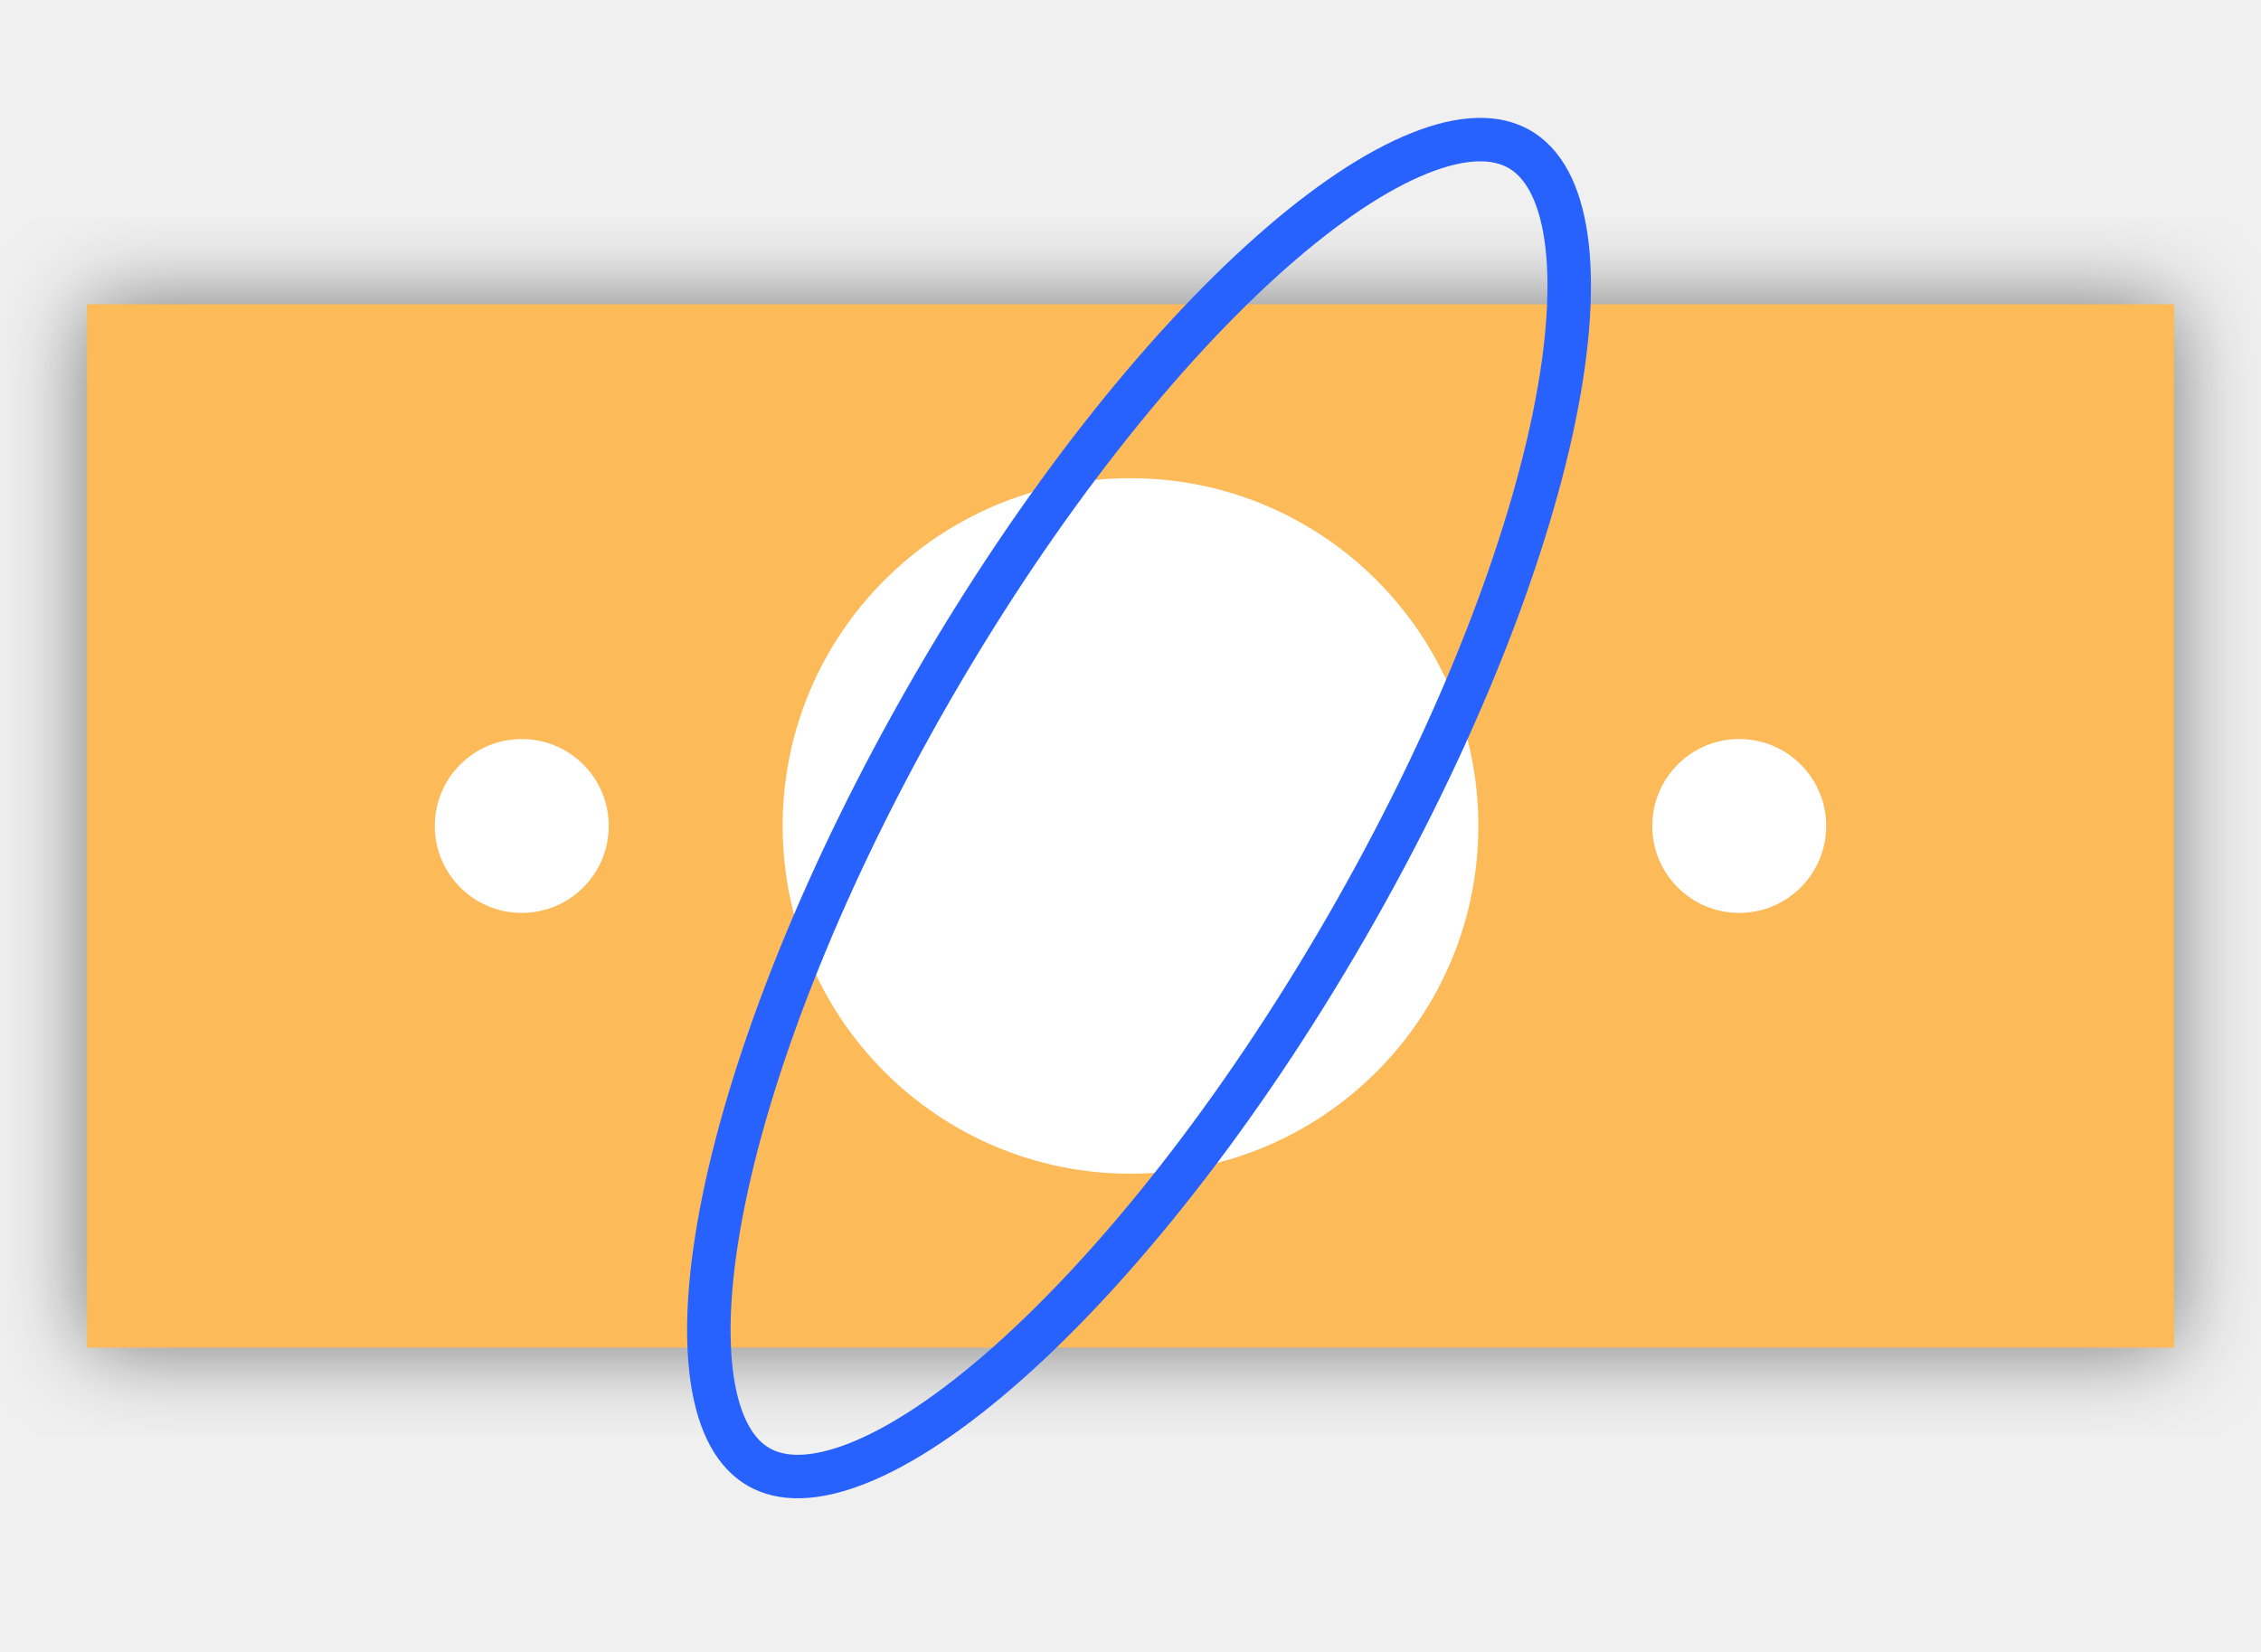
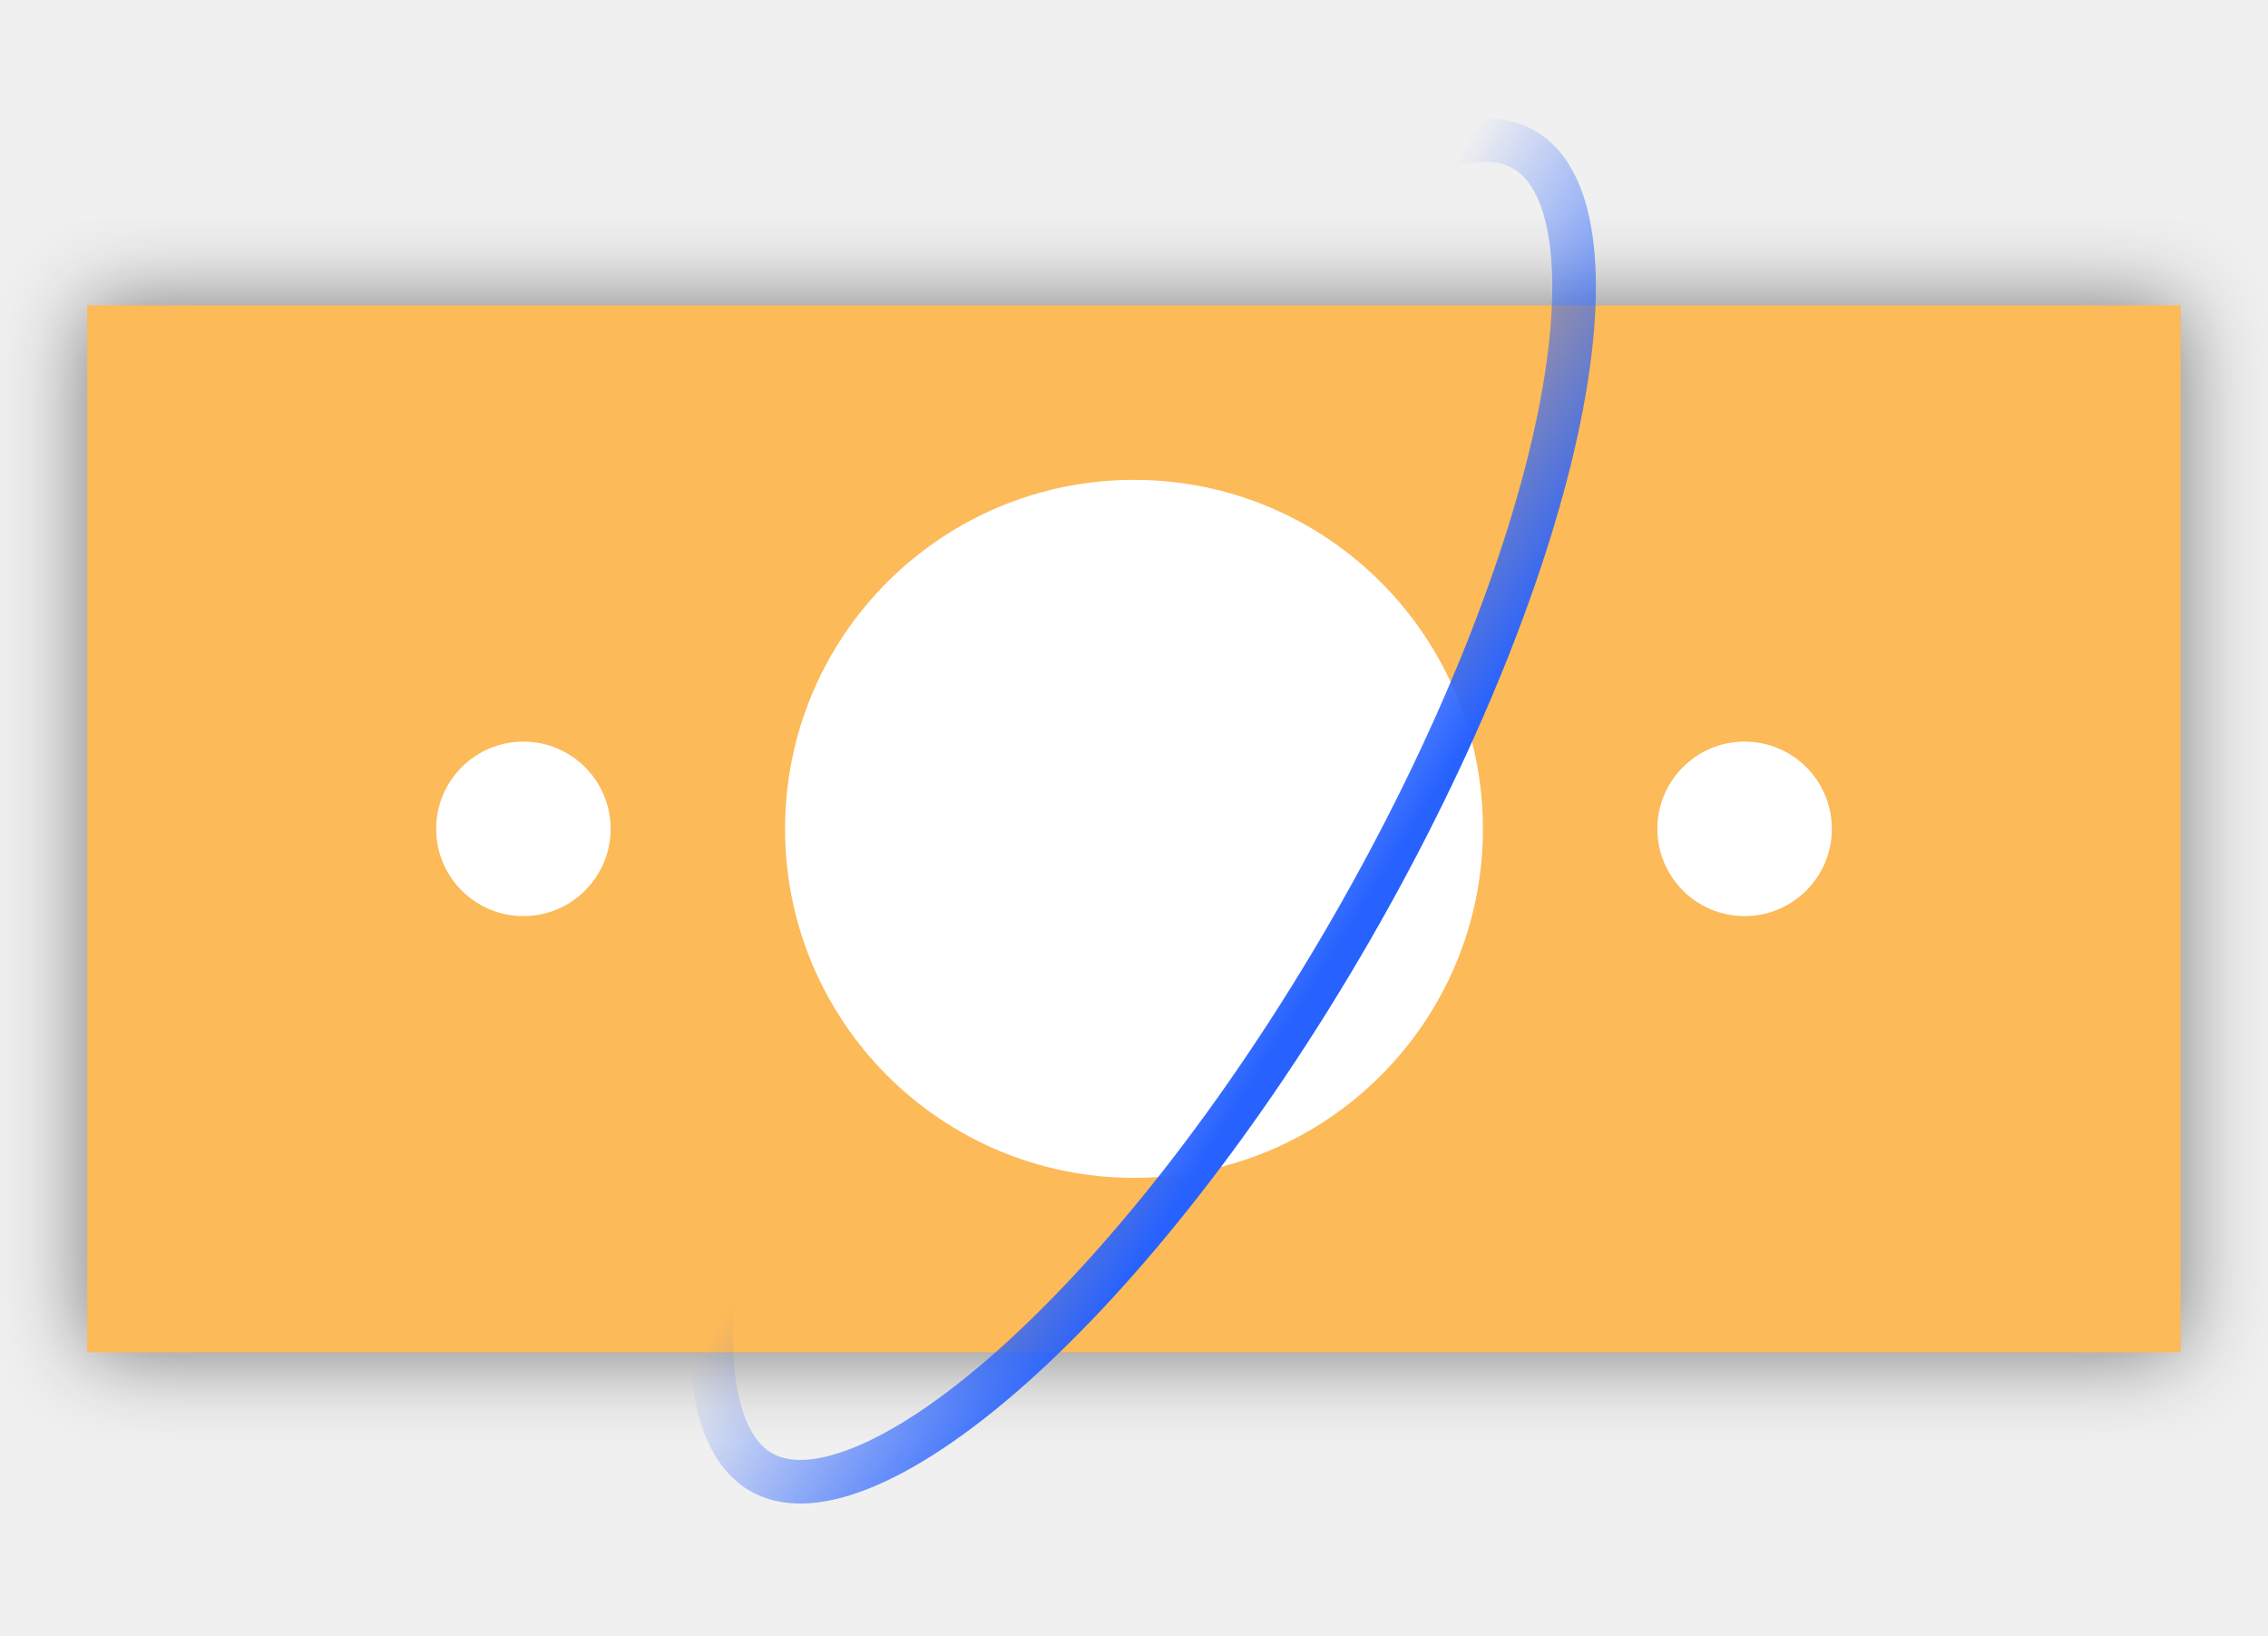
- <svg xmlns="http://www.w3.org/2000/svg" width="52" height="38" viewBox="0 0 52 38" fill="none">
+ <svg xmlns="http://www.w3.org/2000/svg" width="104" height="75" viewBox="0 0 104 75" fill="none">
  <g filter="url(#filter0_d)">
-     <rect x="2" y="7" width="48" height="24" fill="#FCBA59" />
+     <rect x="4" y="14" width="96" height="48" fill="#FCBA59" />
  </g>
-   <circle cx="26" cy="19" r="8" fill="white" />
-   <circle cx="40" cy="19" r="2" fill="white" />
-   <circle cx="12" cy="19" r="2" fill="white" />
-   <path d="M30.959 21.338C28.493 25.61 25.694 29.125 23.175 31.358C21.913 32.477 20.744 33.255 19.741 33.655C18.731 34.058 17.974 34.049 17.446 33.744C16.918 33.439 16.532 32.788 16.376 31.712C16.221 30.644 16.31 29.242 16.648 27.59C17.323 24.292 18.967 20.11 21.433 15.838C23.899 11.567 26.699 8.052 29.218 5.819C30.479 4.7 31.649 3.922 32.652 3.522C33.661 3.119 34.418 3.128 34.946 3.433C35.474 3.738 35.861 4.388 36.017 5.464C36.171 6.533 36.083 7.935 35.745 9.587C35.069 12.885 33.425 17.067 30.959 21.338Z" stroke="url(#paint0_angular)" />
+   <circle cx="52" cy="38" r="16" fill="white" />
+   <circle cx="80" cy="38" r="4" fill="white" />
+   <circle cx="24" cy="38" r="4" fill="white" />
+   <path d="M61.919 42.677C56.987 51.219 51.387 58.249 46.349 62.717C43.826 64.954 41.487 66.51 39.481 67.311C37.462 68.117 35.948 68.097 34.892 67.488C33.837 66.878 33.063 65.577 32.751 63.425C32.442 61.287 32.62 58.484 33.296 55.18C34.645 48.584 37.934 40.219 42.866 31.677C47.798 23.135 53.397 16.104 58.435 11.637C60.958 9.4 63.297 7.844 65.303 7.043C67.323 6.237 68.837 6.256 69.892 6.866C70.948 7.476 71.722 8.777 72.033 10.929C72.343 13.066 72.165 15.87 71.489 19.174C70.139 25.77 66.85 34.135 61.919 42.677Z" stroke="url(#paint0_linear)" stroke-width="2" />
  <defs>
-     <filter id="filter0_d" x="0" y="5" width="52" height="28" filterUnits="userSpaceOnUse" color-interpolation-filters="sRGB">
+     <filter id="filter0_d" x="0" y="10" width="104" height="56" filterUnits="userSpaceOnUse" color-interpolation-filters="sRGB">
      <feFlood flood-opacity="0" result="BackgroundImageFix" />
      <feColorMatrix in="SourceAlpha" type="matrix" values="0 0 0 0 0 0 0 0 0 0 0 0 0 0 0 0 0 0 127 0" />
      <feOffset />
-       <feGaussianBlur stdDeviation="1" />
+       <feGaussianBlur stdDeviation="2" />
      <feColorMatrix type="matrix" values="0 0 0 0 0 0 0 0 0 0 0 0 0 0 0 0 0 0 0.5 0" />
      <feBlend mode="normal" in2="BackgroundImageFix" result="effect1_dropShadow" />
      <feBlend mode="normal" in="SourceGraphic" in2="effect1_dropShadow" result="shape" />
    </filter>
-     <radialGradient id="paint0_angular" cx="0" cy="0" r="1" gradientUnits="userSpaceOnUse" gradientTransform="translate(26.1962 18.5885) rotate(120) scale(18 6)">
-       <stop offset="0.034" stop-color="#2762FF" stop-opacity="0" />
-       <stop offset="0.385" stop-color="#2762FF" stop-opacity="0" />
-       <stop offset="0.461" stop-color="#2762FF" />
-       <stop offset="0.799" stop-color="#2762FF" />
-     </radialGradient>
+     <linearGradient id="paint0_linear" x1="42" y1="32" x2="61" y2="44" gradientUnits="userSpaceOnUse">
+       <stop offset="0.344" stop-color="#2762FF" stop-opacity="0" />
+       <stop offset="1" stop-color="#2762FF" />
+     </linearGradient>
  </defs>
</svg>
